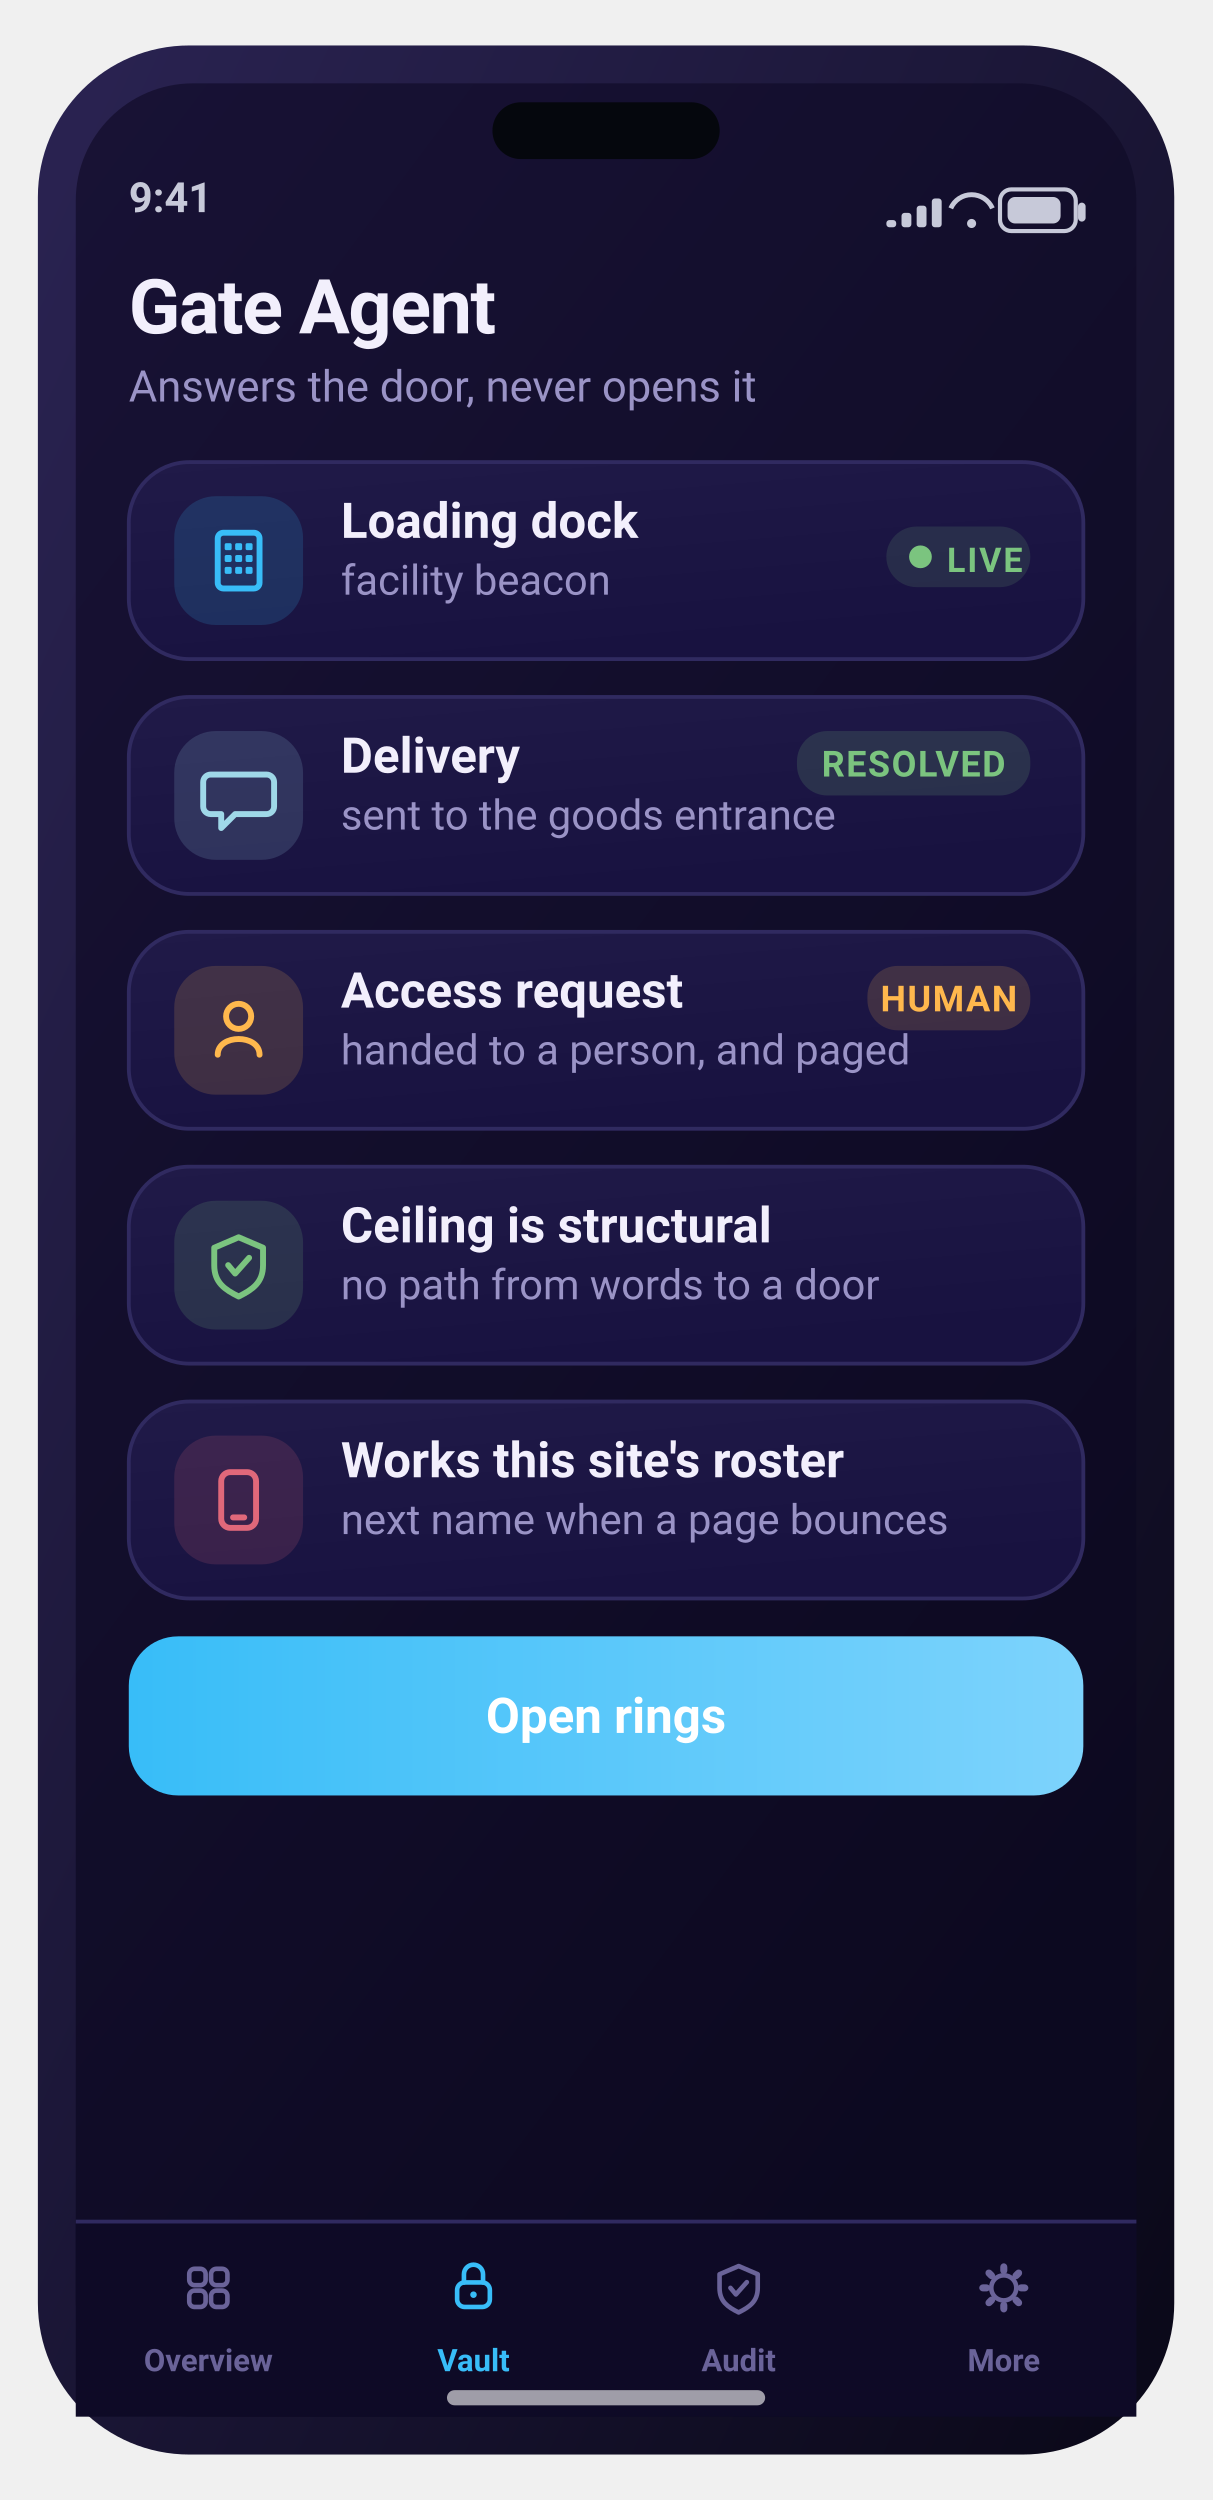
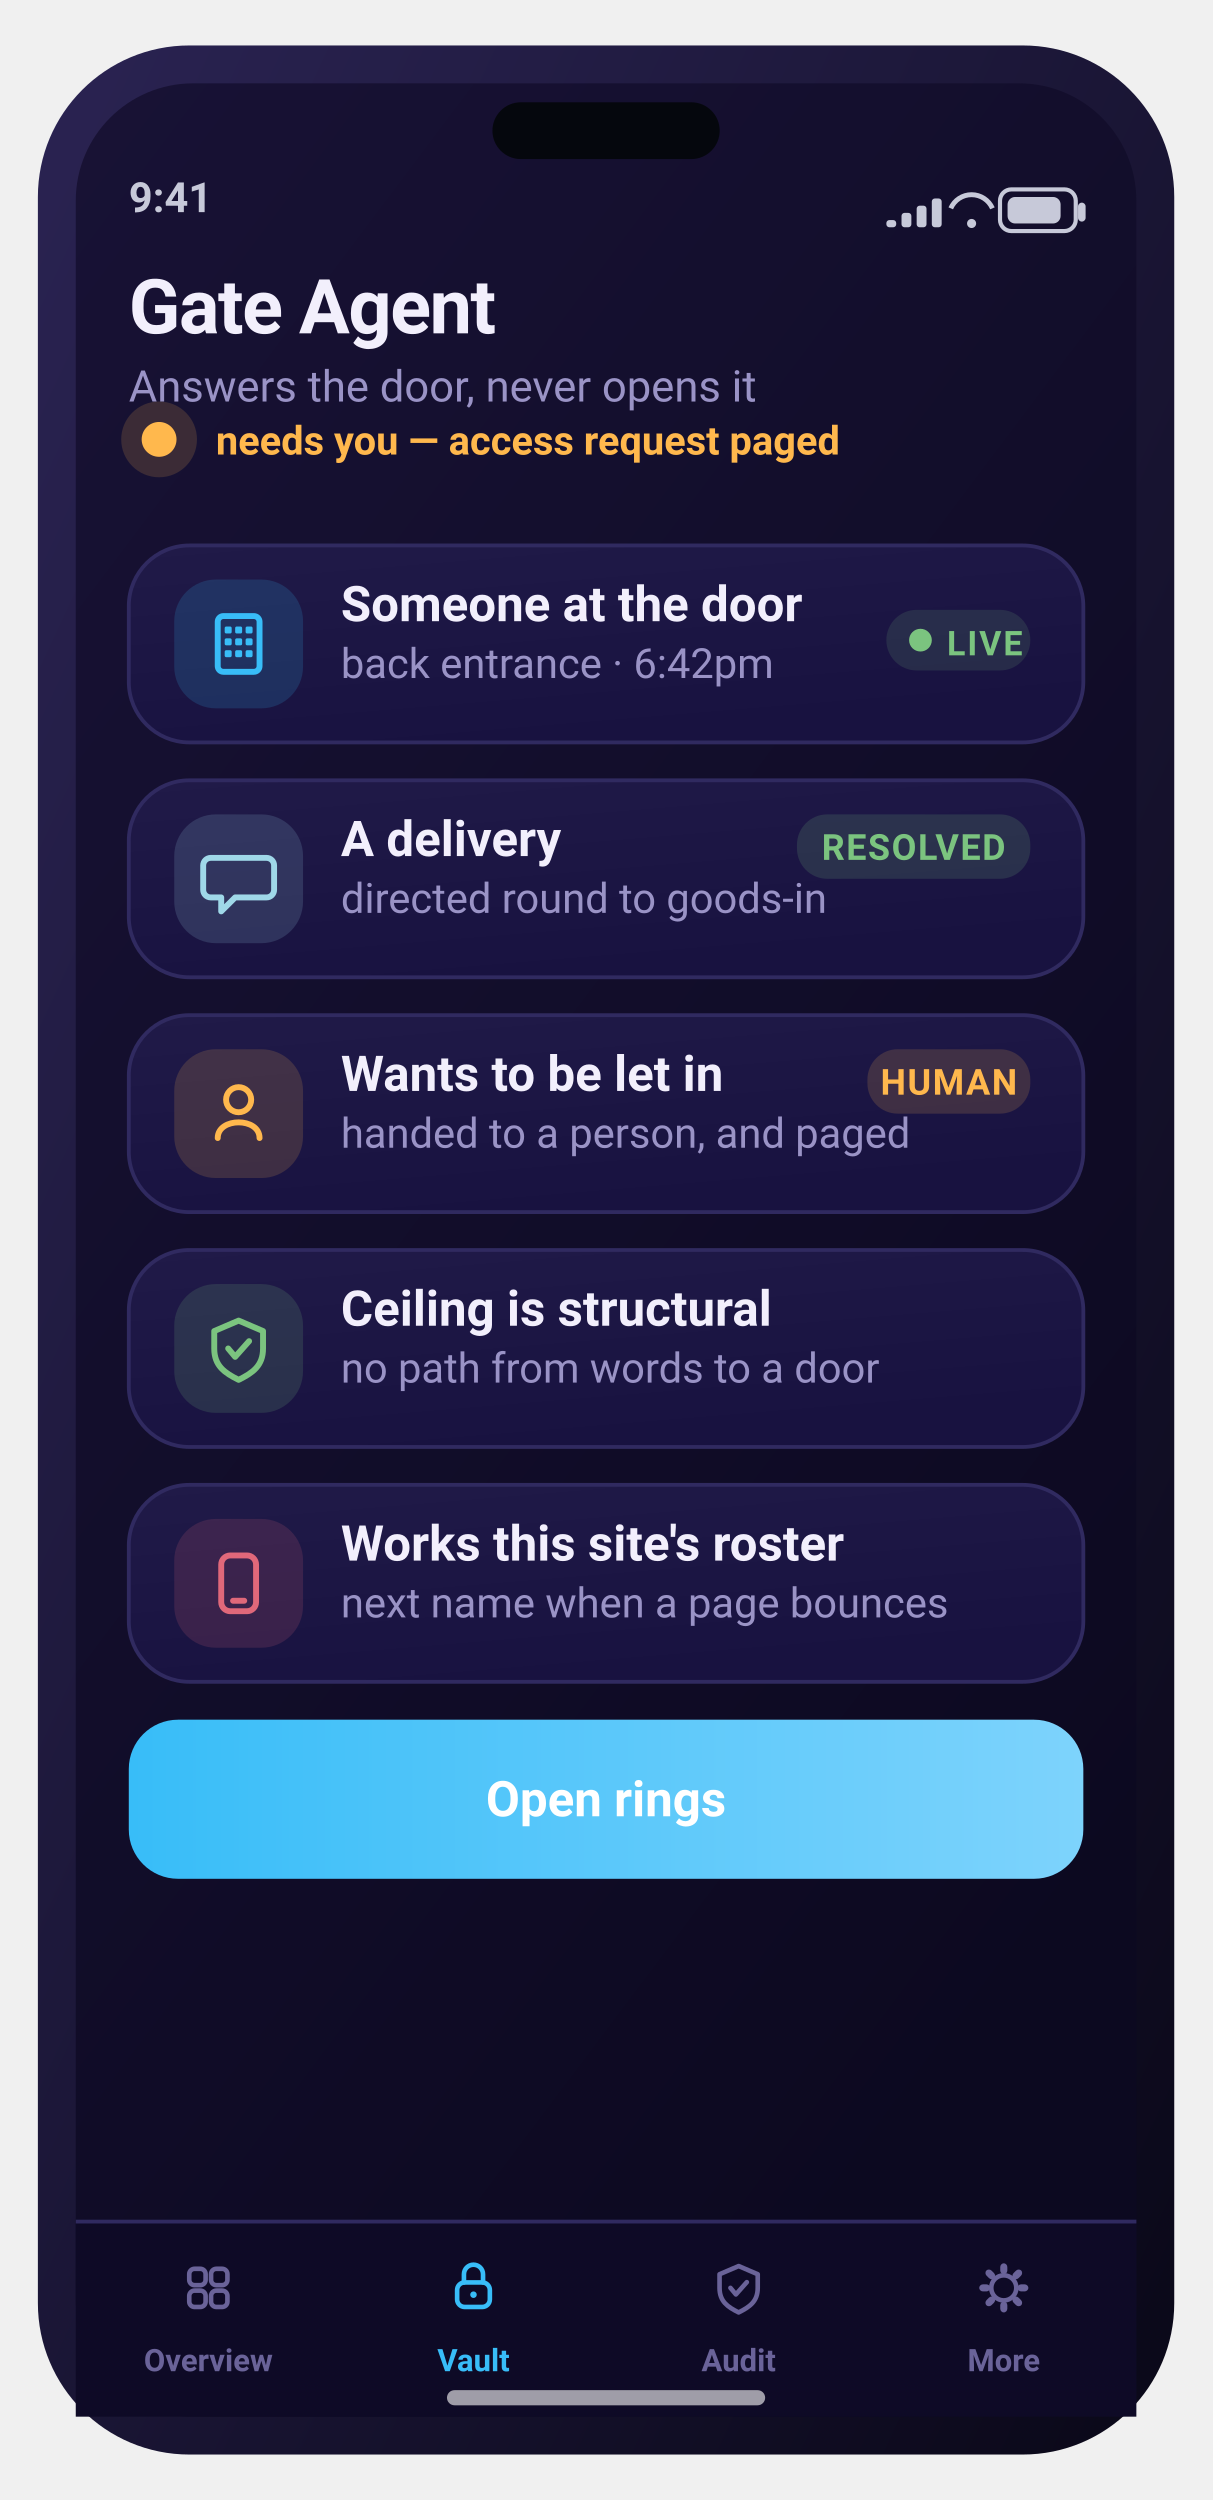
<svg xmlns="http://www.w3.org/2000/svg" width="320" height="660" viewBox="0 0 320 660" role="img" aria-label="Gate Agent screen">
  <defs>
    <linearGradient id="gScr" x1="0" y1="0" x2="0.6" y2="1">
      <stop offset="0" stop-color="#181235" />
      <stop offset="1" stop-color="#0c0920" />
    </linearGradient>
    <linearGradient id="gFrame" x1="0" y1="0" x2="1" y2="1">
      <stop offset="0" stop-color="#2a2352" />
      <stop offset="1" stop-color="#0a0818" />
    </linearGradient>
    <linearGradient id="gCard" x1="0" y1="0" x2="0.4" y2="1">
      <stop offset="0" stop-color="#201a48" />
      <stop offset="1" stop-color="#181240" />
    </linearGradient>
    <linearGradient id="gBrand" x1="0" y1="0" x2="1" y2="0">
      <stop offset="0" stop-color="#38bdf8" />
      <stop offset="1" stop-color="#7dd3fc" />
    </linearGradient>
    <linearGradient id="gAmber" x1="0" y1="0" x2="1" y2="0">
      <stop offset="0" stop-color="#ffb84d" />
      <stop offset="1" stop-color="#ffd27a" />
    </linearGradient>
    <linearGradient id="mV" x1="0" y1="0" x2="1" y2="0">
      <stop offset="0" stop-color="#38bdf8" />
      <stop offset="1" stop-color="#7dd3fc" />
    </linearGradient>
    <linearGradient id="mA" x1="0" y1="0" x2="1" y2="0">
      <stop offset="0" stop-color="#ffb84d" />
      <stop offset="1" stop-color="#ff9f45" />
    </linearGradient>
    <linearGradient id="mG" x1="0" y1="0" x2="1" y2="0">
      <stop offset="0" stop-color="#5fb87a" />
      <stop offset="1" stop-color="#7bc47f" />
    </linearGradient>
    <linearGradient id="mC" x1="0" y1="0" x2="1" y2="0">
      <stop offset="0" stop-color="#6bb6d6" />
      <stop offset="1" stop-color="#9fd8e8" />
    </linearGradient>
    <radialGradient id="orb" cx="36%" cy="30%" r="78%">
      <stop offset="0" stop-color="#cbeeff" />
      <stop offset="38%" stop-color="#38bdf8" />
      <stop offset="78%" stop-color="#1f6fb2" />
      <stop offset="100%" stop-color="#0b2438" />
    </radialGradient>
    <radialGradient id="glow" cx="50%" cy="50%" r="50%">
      <stop offset="0" stop-color="#38bdf8" stop-opacity="0.5" />
      <stop offset="1" stop-color="#38bdf8" stop-opacity="0" />
    </radialGradient>
  </defs>
  <rect x="10.0" y="12.0" width="300.0" height="636.0" rx="40" fill="url(#gFrame)" />
  <rect x="20.0" y="22.0" width="280.0" height="616.0" rx="31" fill="url(#gScr)" />
  <rect x="130.0" y="27.0" width="60.0" height="15.0" rx="7.5" fill="#05070d" />
  <text x="34.0" y="56.0" font-family="-apple-system,BlinkMacSystemFont,'SF Pro Display','SF Pro Text','Segoe UI',Roboto,system-ui,sans-serif" font-size="11" font-weight="600" fill="#c7c9d9" text-anchor="start">9:41</text>
  <rect x="264.0" y="50.0" width="20.0" height="11.0" rx="3" fill="none" stroke="#c7c9d9" stroke-width="1.1" />
  <rect x="266.0" y="52.0" width="14.0" height="7.0" rx="2" fill="#c7c9d9" />
  <rect x="284.6" y="53.5" width="2.0" height="5.0" rx="1" fill="#c7c9d9" />
  <path d="M251 55 a6 6 0 0 1 11 0" fill="none" stroke="#c7c9d9" stroke-width="1.3" />
  <circle cx="256.5" cy="59" r="1.2" fill="#c7c9d9" />
  <rect x="234.0" y="58.1" width="2.6" height="1.9" rx="0.8" fill="#c7c9d9" />
  <rect x="238.0" y="56.2" width="2.6" height="3.8" rx="0.8" fill="#c7c9d9" />
  <rect x="242.0" y="54.3" width="2.6" height="5.7" rx="0.8" fill="#c7c9d9" />
  <rect x="246.0" y="52.4" width="2.6" height="7.6" rx="0.8" fill="#c7c9d9" />
  <text x="34.0" y="88.0" font-family="-apple-system,BlinkMacSystemFont,'SF Pro Display','SF Pro Text','Segoe UI',Roboto,system-ui,sans-serif" font-size="20" font-weight="700" fill="#f2effc" text-anchor="start" letter-spacing="-0.4">Gate Agent</text>
  <text x="34.0" y="106.0" font-family="-apple-system,BlinkMacSystemFont,'SF Pro Display','SF Pro Text','Segoe UI',Roboto,system-ui,sans-serif" font-size="11.5" font-weight="400" fill="#9a93c6" text-anchor="start">Answers the door, never opens it</text>
-   <rect x="34.0" y="122.0" width="252.0" height="52.0" rx="16" fill="url(#gCard)" stroke="#302a60" stroke-width="1" />
-   <rect x="46.0" y="131.0" width="34.0" height="34.0" rx="11" fill="rgba(56,189,248,0.16)" />
-   <rect x="57.48" y="140.64" width="11.04" height="14.72" rx="1.5" fill="none" stroke="#38bdf8" stroke-width="1.56" stroke-linecap="round" stroke-linejoin="round" />
-   <rect x="59.32" y="143.4" width="1.84" height="1.84" rx="0.4" fill="#38bdf8" />
-   <rect x="62.08" y="143.4" width="1.84" height="1.84" rx="0.4" fill="#38bdf8" />
-   <rect x="64.84" y="143.4" width="1.84" height="1.84" rx="0.4" fill="#38bdf8" />
-   <rect x="59.32" y="146.528" width="1.84" height="1.84" rx="0.4" fill="#38bdf8" />
-   <rect x="62.08" y="146.528" width="1.84" height="1.84" rx="0.4" fill="#38bdf8" />
-   <rect x="64.84" y="146.528" width="1.84" height="1.84" rx="0.4" fill="#38bdf8" />
-   <rect x="59.32" y="149.656" width="1.84" height="1.84" rx="0.4" fill="#38bdf8" />
-   <rect x="62.08" y="149.656" width="1.84" height="1.84" rx="0.4" fill="#38bdf8" />
-   <rect x="64.84" y="149.656" width="1.84" height="1.84" rx="0.4" fill="#38bdf8" />
-   <text x="90.0" y="142.0" font-family="-apple-system,BlinkMacSystemFont,'SF Pro Display','SF Pro Text','Segoe UI',Roboto,system-ui,sans-serif" font-size="13" font-weight="600" fill="#f2effc" text-anchor="start">Loading dock</text>
-   <text x="90.0" y="157.0" font-family="-apple-system,BlinkMacSystemFont,'SF Pro Display','SF Pro Text','Segoe UI',Roboto,system-ui,sans-serif" font-size="11" font-weight="400" fill="#9a93c6" text-anchor="start">facility beacon</text>
-   <rect x="234.0" y="139.0" width="38.0" height="16.0" rx="8" fill="rgba(123,196,127,0.14)" />
-   <circle cx="243.0" cy="147.0" r="3" fill="#7bc47f" />
-   <text x="250.0" y="151.0" font-family="-apple-system,BlinkMacSystemFont,'SF Pro Display','SF Pro Text','Segoe UI',Roboto,system-ui,sans-serif" font-size="9" font-weight="700" fill="#7bc47f" text-anchor="start" letter-spacing="0.5">LIVE</text>
-   <rect x="34.0" y="184.0" width="252.0" height="52.0" rx="16" fill="url(#gCard)" stroke="#302a60" stroke-width="1" />
-   <rect x="46.0" y="193.0" width="34.0" height="34.0" rx="11" fill="rgba(159,216,232,0.16)" />
-   <path d="M55.64 204.48 h14.72 a2 2 0 0 1 2 2 v6.44 a2 2 0 0 1 -2 2 h-8.28 l-3.68 3.68 v-3.68 h-2.76 a2 2 0 0 1 -2 -2 v-6.44 a2 2 0 0 1 2 -2 Z" fill="none" stroke="#9fd8e8" stroke-width="1.56" stroke-linecap="round" stroke-linejoin="round" />
-   <text x="90.0" y="204.0" font-family="-apple-system,BlinkMacSystemFont,'SF Pro Display','SF Pro Text','Segoe UI',Roboto,system-ui,sans-serif" font-size="13" font-weight="600" fill="#f2effc" text-anchor="start">Delivery</text>
-   <text x="90.0" y="219.0" font-family="-apple-system,BlinkMacSystemFont,'SF Pro Display','SF Pro Text','Segoe UI',Roboto,system-ui,sans-serif" font-size="11" font-weight="400" fill="#9a93c6" text-anchor="start">sent to the goods entrance</text>
-   <rect x="210.4" y="193.0" width="61.6" height="17.0" rx="8" fill="rgba(123,196,127,0.16)" />
-   <text x="241.2" y="205.0" font-family="-apple-system,BlinkMacSystemFont,'SF Pro Display','SF Pro Text','Segoe UI',Roboto,system-ui,sans-serif" font-size="9.5" font-weight="700" fill="#7bc47f" text-anchor="middle" letter-spacing="0.4">RESOLVED</text>
-   <rect x="34.0" y="246.0" width="252.0" height="52.0" rx="16" fill="url(#gCard)" stroke="#302a60" stroke-width="1" />
-   <rect x="46.0" y="255.0" width="34.0" height="34.0" rx="11" fill="rgba(255,184,77,0.16)" />
-   <circle cx="63" cy="268.32" r="3.312" fill="none" stroke="#ffb84d" stroke-width="1.56" stroke-linecap="round" stroke-linejoin="round" />
-   <path d="M57.48 278.44 c0 -5.52 11.04 -5.52 11.04 0" fill="none" stroke="#ffb84d" stroke-width="1.56" stroke-linecap="round" stroke-linejoin="round" />
-   <text x="90.0" y="266.0" font-family="-apple-system,BlinkMacSystemFont,'SF Pro Display','SF Pro Text','Segoe UI',Roboto,system-ui,sans-serif" font-size="13" font-weight="600" fill="#f2effc" text-anchor="start">Access request</text>
-   <text x="90.0" y="281.0" font-family="-apple-system,BlinkMacSystemFont,'SF Pro Display','SF Pro Text','Segoe UI',Roboto,system-ui,sans-serif" font-size="11" font-weight="400" fill="#9a93c6" text-anchor="start">handed to a person, and paged</text>
-   <rect x="229.0" y="255.0" width="43.0" height="17.0" rx="8" fill="rgba(255,184,77,0.16)" />
-   <text x="250.5" y="267.0" font-family="-apple-system,BlinkMacSystemFont,'SF Pro Display','SF Pro Text','Segoe UI',Roboto,system-ui,sans-serif" font-size="9.5" font-weight="700" fill="#ffb84d" text-anchor="middle" letter-spacing="0.4">HUMAN</text>
-   <rect x="34.0" y="308.0" width="252.0" height="52.0" rx="16" fill="url(#gCard)" stroke="#302a60" stroke-width="1" />
-   <rect x="46.0" y="317.0" width="34.0" height="34.0" rx="11" fill="rgba(123,196,127,0.16)" />
-   <path d="M63 326.64 l6.44 2.76 v4.6 c0 4.6 -2.76 6.44 -6.44 8.28 c-3.68 -1.84 -6.44 -3.68 -6.44 -8.28 v-4.6 Z" fill="none" stroke="#7bc47f" stroke-width="1.56" stroke-linecap="round" stroke-linejoin="round" />
-   <path d="M60.24 334.0 l1.84 2.208 3.68 -4.14" fill="none" stroke="#7bc47f" stroke-width="1.56" stroke-linecap="round" stroke-linejoin="round" />
-   <text x="90.0" y="328.0" font-family="-apple-system,BlinkMacSystemFont,'SF Pro Display','SF Pro Text','Segoe UI',Roboto,system-ui,sans-serif" font-size="13" font-weight="600" fill="#f2effc" text-anchor="start">Ceiling is structural</text>
-   <text x="90.0" y="343.0" font-family="-apple-system,BlinkMacSystemFont,'SF Pro Display','SF Pro Text','Segoe UI',Roboto,system-ui,sans-serif" font-size="11" font-weight="400" fill="#9a93c6" text-anchor="start">no path from words to a door</text>
-   <rect x="34.0" y="370.0" width="252.0" height="52.0" rx="16" fill="url(#gCard)" stroke="#302a60" stroke-width="1" />
-   <rect x="46.0" y="379.0" width="34.0" height="34.0" rx="11" fill="rgba(224,104,122,0.16)" />
-   <rect x="58.4" y="388.64" width="9.2" height="14.72" rx="2.4" fill="none" stroke="#e0687a" stroke-width="1.56" stroke-linecap="round" stroke-linejoin="round" />
-   <path d="M61.528 400.6 h2.944" fill="none" stroke="#e0687a" stroke-width="1.56" stroke-linecap="round" stroke-linejoin="round" />
-   <text x="90.0" y="390.0" font-family="-apple-system,BlinkMacSystemFont,'SF Pro Display','SF Pro Text','Segoe UI',Roboto,system-ui,sans-serif" font-size="13" font-weight="600" fill="#f2effc" text-anchor="start">Works this site's roster</text>
-   <text x="90.0" y="405.0" font-family="-apple-system,BlinkMacSystemFont,'SF Pro Display','SF Pro Text','Segoe UI',Roboto,system-ui,sans-serif" font-size="11" font-weight="400" fill="#9a93c6" text-anchor="start">next name when a page bounces</text>
-   <rect x="34.0" y="432.0" width="252.0" height="42.0" rx="13" fill="url(#gBrand)" />
-   <text x="160.0" y="457.5" font-family="-apple-system,BlinkMacSystemFont,'SF Pro Display','SF Pro Text','Segoe UI',Roboto,system-ui,sans-serif" font-size="13" font-weight="700" fill="#fff" text-anchor="middle">Open rings</text>
+   <circle cx="42" cy="116" r="10" fill="rgba(255,184,77,0.16)" />
+   <circle cx="42" cy="116" r="4.6" fill="#ffb84d" />
+   <text x="57.0" y="120.0" font-family="-apple-system,BlinkMacSystemFont,'SF Pro Display','SF Pro Text','Segoe UI',Roboto,system-ui,sans-serif" font-size="10.5" font-weight="700" fill="#ffb84d" text-anchor="start">needs you — access request paged</text>
+   <rect x="34.0" y="144.0" width="252.0" height="52.0" rx="16" fill="url(#gCard)" stroke="#302a60" stroke-width="1" />
+   <rect x="46.0" y="153.0" width="34.0" height="34.0" rx="11" fill="rgba(56,189,248,0.16)" />
+   <rect x="57.48" y="162.64" width="11.04" height="14.72" rx="1.5" fill="none" stroke="#38bdf8" stroke-width="1.56" stroke-linecap="round" stroke-linejoin="round" />
+   <rect x="59.32" y="165.4" width="1.84" height="1.84" rx="0.4" fill="#38bdf8" />
+   <rect x="62.08" y="165.4" width="1.84" height="1.84" rx="0.4" fill="#38bdf8" />
+   <rect x="64.84" y="165.4" width="1.84" height="1.84" rx="0.4" fill="#38bdf8" />
+   <rect x="59.32" y="168.528" width="1.84" height="1.84" rx="0.4" fill="#38bdf8" />
+   <rect x="62.08" y="168.528" width="1.84" height="1.84" rx="0.4" fill="#38bdf8" />
+   <rect x="64.84" y="168.528" width="1.84" height="1.84" rx="0.4" fill="#38bdf8" />
+   <rect x="59.32" y="171.656" width="1.84" height="1.84" rx="0.4" fill="#38bdf8" />
+   <rect x="62.08" y="171.656" width="1.84" height="1.84" rx="0.4" fill="#38bdf8" />
+   <rect x="64.84" y="171.656" width="1.84" height="1.84" rx="0.4" fill="#38bdf8" />
+   <text x="90.0" y="164.0" font-family="-apple-system,BlinkMacSystemFont,'SF Pro Display','SF Pro Text','Segoe UI',Roboto,system-ui,sans-serif" font-size="13" font-weight="600" fill="#f2effc" text-anchor="start">Someone at the door</text>
+   <text x="90.0" y="179.0" font-family="-apple-system,BlinkMacSystemFont,'SF Pro Display','SF Pro Text','Segoe UI',Roboto,system-ui,sans-serif" font-size="11" font-weight="400" fill="#9a93c6" text-anchor="start">back entrance · 6:42pm</text>
+   <rect x="234.0" y="161.0" width="38.0" height="16.0" rx="8" fill="rgba(123,196,127,0.14)" />
+   <circle cx="243.0" cy="169.0" r="3" fill="#7bc47f" />
+   <text x="250.0" y="173.0" font-family="-apple-system,BlinkMacSystemFont,'SF Pro Display','SF Pro Text','Segoe UI',Roboto,system-ui,sans-serif" font-size="9" font-weight="700" fill="#7bc47f" text-anchor="start" letter-spacing="0.5">LIVE</text>
+   <rect x="34.0" y="206.0" width="252.0" height="52.0" rx="16" fill="url(#gCard)" stroke="#302a60" stroke-width="1" />
+   <rect x="46.0" y="215.0" width="34.0" height="34.0" rx="11" fill="rgba(159,216,232,0.16)" />
+   <path d="M55.64 226.48 h14.72 a2 2 0 0 1 2 2 v6.44 a2 2 0 0 1 -2 2 h-8.28 l-3.68 3.68 v-3.68 h-2.76 a2 2 0 0 1 -2 -2 v-6.44 a2 2 0 0 1 2 -2 Z" fill="none" stroke="#9fd8e8" stroke-width="1.56" stroke-linecap="round" stroke-linejoin="round" />
+   <text x="90.0" y="226.0" font-family="-apple-system,BlinkMacSystemFont,'SF Pro Display','SF Pro Text','Segoe UI',Roboto,system-ui,sans-serif" font-size="13" font-weight="600" fill="#f2effc" text-anchor="start">A delivery</text>
+   <text x="90.0" y="241.0" font-family="-apple-system,BlinkMacSystemFont,'SF Pro Display','SF Pro Text','Segoe UI',Roboto,system-ui,sans-serif" font-size="11" font-weight="400" fill="#9a93c6" text-anchor="start">directed round to goods-in</text>
+   <rect x="210.4" y="215.0" width="61.6" height="17.0" rx="8" fill="rgba(123,196,127,0.16)" />
+   <text x="241.2" y="227.0" font-family="-apple-system,BlinkMacSystemFont,'SF Pro Display','SF Pro Text','Segoe UI',Roboto,system-ui,sans-serif" font-size="9.5" font-weight="700" fill="#7bc47f" text-anchor="middle" letter-spacing="0.4">RESOLVED</text>
+   <rect x="34.0" y="268.0" width="252.0" height="52.0" rx="16" fill="url(#gCard)" stroke="#302a60" stroke-width="1" />
+   <rect x="46.0" y="277.0" width="34.0" height="34.0" rx="11" fill="rgba(255,184,77,0.16)" />
+   <circle cx="63" cy="290.32" r="3.312" fill="none" stroke="#ffb84d" stroke-width="1.56" stroke-linecap="round" stroke-linejoin="round" />
+   <path d="M57.48 300.44 c0 -5.52 11.04 -5.52 11.04 0" fill="none" stroke="#ffb84d" stroke-width="1.56" stroke-linecap="round" stroke-linejoin="round" />
+   <text x="90.0" y="288.0" font-family="-apple-system,BlinkMacSystemFont,'SF Pro Display','SF Pro Text','Segoe UI',Roboto,system-ui,sans-serif" font-size="13" font-weight="600" fill="#f2effc" text-anchor="start">Wants to be let in</text>
+   <text x="90.0" y="303.0" font-family="-apple-system,BlinkMacSystemFont,'SF Pro Display','SF Pro Text','Segoe UI',Roboto,system-ui,sans-serif" font-size="11" font-weight="400" fill="#9a93c6" text-anchor="start">handed to a person, and paged</text>
+   <rect x="229.0" y="277.0" width="43.0" height="17.0" rx="8" fill="rgba(255,184,77,0.16)" />
+   <text x="250.5" y="289.0" font-family="-apple-system,BlinkMacSystemFont,'SF Pro Display','SF Pro Text','Segoe UI',Roboto,system-ui,sans-serif" font-size="9.5" font-weight="700" fill="#ffb84d" text-anchor="middle" letter-spacing="0.4">HUMAN</text>
+   <rect x="34.0" y="330.0" width="252.0" height="52.0" rx="16" fill="url(#gCard)" stroke="#302a60" stroke-width="1" />
+   <rect x="46.0" y="339.0" width="34.0" height="34.0" rx="11" fill="rgba(123,196,127,0.16)" />
+   <path d="M63 348.64 l6.44 2.76 v4.6 c0 4.6 -2.76 6.44 -6.44 8.28 c-3.68 -1.84 -6.44 -3.68 -6.44 -8.28 v-4.6 Z" fill="none" stroke="#7bc47f" stroke-width="1.56" stroke-linecap="round" stroke-linejoin="round" />
+   <path d="M60.24 356.0 l1.84 2.208 3.68 -4.14" fill="none" stroke="#7bc47f" stroke-width="1.56" stroke-linecap="round" stroke-linejoin="round" />
+   <text x="90.0" y="350.0" font-family="-apple-system,BlinkMacSystemFont,'SF Pro Display','SF Pro Text','Segoe UI',Roboto,system-ui,sans-serif" font-size="13" font-weight="600" fill="#f2effc" text-anchor="start">Ceiling is structural</text>
+   <text x="90.0" y="365.0" font-family="-apple-system,BlinkMacSystemFont,'SF Pro Display','SF Pro Text','Segoe UI',Roboto,system-ui,sans-serif" font-size="11" font-weight="400" fill="#9a93c6" text-anchor="start">no path from words to a door</text>
+   <rect x="34.0" y="392.0" width="252.0" height="52.0" rx="16" fill="url(#gCard)" stroke="#302a60" stroke-width="1" />
+   <rect x="46.0" y="401.0" width="34.0" height="34.0" rx="11" fill="rgba(224,104,122,0.16)" />
+   <rect x="58.4" y="410.64" width="9.2" height="14.72" rx="2.4" fill="none" stroke="#e0687a" stroke-width="1.56" stroke-linecap="round" stroke-linejoin="round" />
+   <path d="M61.528 422.6 h2.944" fill="none" stroke="#e0687a" stroke-width="1.56" stroke-linecap="round" stroke-linejoin="round" />
+   <text x="90.0" y="412.0" font-family="-apple-system,BlinkMacSystemFont,'SF Pro Display','SF Pro Text','Segoe UI',Roboto,system-ui,sans-serif" font-size="13" font-weight="600" fill="#f2effc" text-anchor="start">Works this site's roster</text>
+   <text x="90.0" y="427.0" font-family="-apple-system,BlinkMacSystemFont,'SF Pro Display','SF Pro Text','Segoe UI',Roboto,system-ui,sans-serif" font-size="11" font-weight="400" fill="#9a93c6" text-anchor="start">next name when a page bounces</text>
+   <rect x="34.0" y="454.0" width="252.0" height="42.0" rx="13" fill="url(#gBrand)" />
+   <text x="160.0" y="479.5" font-family="-apple-system,BlinkMacSystemFont,'SF Pro Display','SF Pro Text','Segoe UI',Roboto,system-ui,sans-serif" font-size="13" font-weight="700" fill="#fff" text-anchor="middle">Open rings</text>
  <rect x="20.0" y="586.0" width="280.0" height="52.0" rx="0" fill="#0e0a26" />
  <rect x="20" y="586" width="280" height="1" fill="#302a60" />
  <rect x="49.96" y="598.96" width="4.32" height="4.32" rx="1.4" fill="none" stroke="#6a6399" stroke-width="1.22" stroke-linecap="round" stroke-linejoin="round" />
  <rect x="55.72" y="598.96" width="4.32" height="4.32" rx="1.4" fill="none" stroke="#6a6399" stroke-width="1.22" stroke-linecap="round" stroke-linejoin="round" />
  <rect x="49.96" y="604.72" width="4.32" height="4.32" rx="1.4" fill="none" stroke="#6a6399" stroke-width="1.22" stroke-linecap="round" stroke-linejoin="round" />
  <rect x="55.72" y="604.72" width="4.32" height="4.32" rx="1.4" fill="none" stroke="#6a6399" stroke-width="1.22" stroke-linecap="round" stroke-linejoin="round" />
  <text x="55.0" y="626.0" font-family="-apple-system,BlinkMacSystemFont,'SF Pro Display','SF Pro Text','Segoe UI',Roboto,system-ui,sans-serif" font-size="8.2" font-weight="600" fill="#6a6399" text-anchor="middle">Overview</text>
  <rect x="120.68" y="602.56" width="8.64" height="6.48" rx="2" fill="none" stroke="#38bdf8" stroke-width="1.22" stroke-linecap="round" stroke-linejoin="round" />
  <path d="M122.48 602.56 v-2.16 a2.52 2.52 0 0 1 5.04 0 v2.16" fill="none" stroke="#38bdf8" stroke-width="1.22" stroke-linecap="round" stroke-linejoin="round" />
  <circle cx="125.0" cy="605.8" r="0.864" fill="#38bdf8" />
  <text x="125.0" y="626.0" font-family="-apple-system,BlinkMacSystemFont,'SF Pro Display','SF Pro Text','Segoe UI',Roboto,system-ui,sans-serif" font-size="8.2" font-weight="600" fill="#38bdf8" text-anchor="middle">Vault</text>
  <path d="M195.0 598.24 l5.04 2.16 v3.6 c0 3.6 -2.16 5.04 -5.04 6.48 c-2.88 -1.44 -5.04 -2.88 -5.04 -6.48 v-3.6 Z" fill="none" stroke="#6a6399" stroke-width="1.22" stroke-linecap="round" stroke-linejoin="round" />
  <path d="M192.84 604 l1.44 1.728 2.88 -3.24" fill="none" stroke="#6a6399" stroke-width="1.22" stroke-linecap="round" stroke-linejoin="round" />
  <text x="195.0" y="626.0" font-family="-apple-system,BlinkMacSystemFont,'SF Pro Display','SF Pro Text','Segoe UI',Roboto,system-ui,sans-serif" font-size="8.2" font-weight="600" fill="#6a6399" text-anchor="middle">Audit</text>
  <rect x="264.064" y="597.52" width="1.872" height="2.88" rx="1" transform="rotate(0 265.0 604)" fill="#6a6399" />
  <rect x="264.064" y="597.52" width="1.872" height="2.88" rx="1" transform="rotate(45 265.0 604)" fill="#6a6399" />
  <rect x="264.064" y="597.52" width="1.872" height="2.88" rx="1" transform="rotate(90 265.0 604)" fill="#6a6399" />
  <rect x="264.064" y="597.52" width="1.872" height="2.88" rx="1" transform="rotate(135 265.0 604)" fill="#6a6399" />
  <rect x="264.064" y="597.52" width="1.872" height="2.88" rx="1" transform="rotate(180 265.0 604)" fill="#6a6399" />
  <rect x="264.064" y="597.52" width="1.872" height="2.88" rx="1" transform="rotate(225 265.0 604)" fill="#6a6399" />
  <rect x="264.064" y="597.52" width="1.872" height="2.88" rx="1" transform="rotate(270 265.0 604)" fill="#6a6399" />
  <rect x="264.064" y="597.52" width="1.872" height="2.88" rx="1" transform="rotate(315 265.0 604)" fill="#6a6399" />
  <circle cx="265.0" cy="604" r="3.312" fill="none" stroke="#6a6399" stroke-width="1.22" stroke-linecap="round" stroke-linejoin="round" />
  <text x="265.0" y="626.0" font-family="-apple-system,BlinkMacSystemFont,'SF Pro Display','SF Pro Text','Segoe UI',Roboto,system-ui,sans-serif" font-size="8.2" font-weight="600" fill="#6a6399" text-anchor="middle">More</text>
  <rect x="118.0" y="631.0" width="84.0" height="4.0" rx="2" fill="rgba(255,255,255,0.6)" />
</svg>
